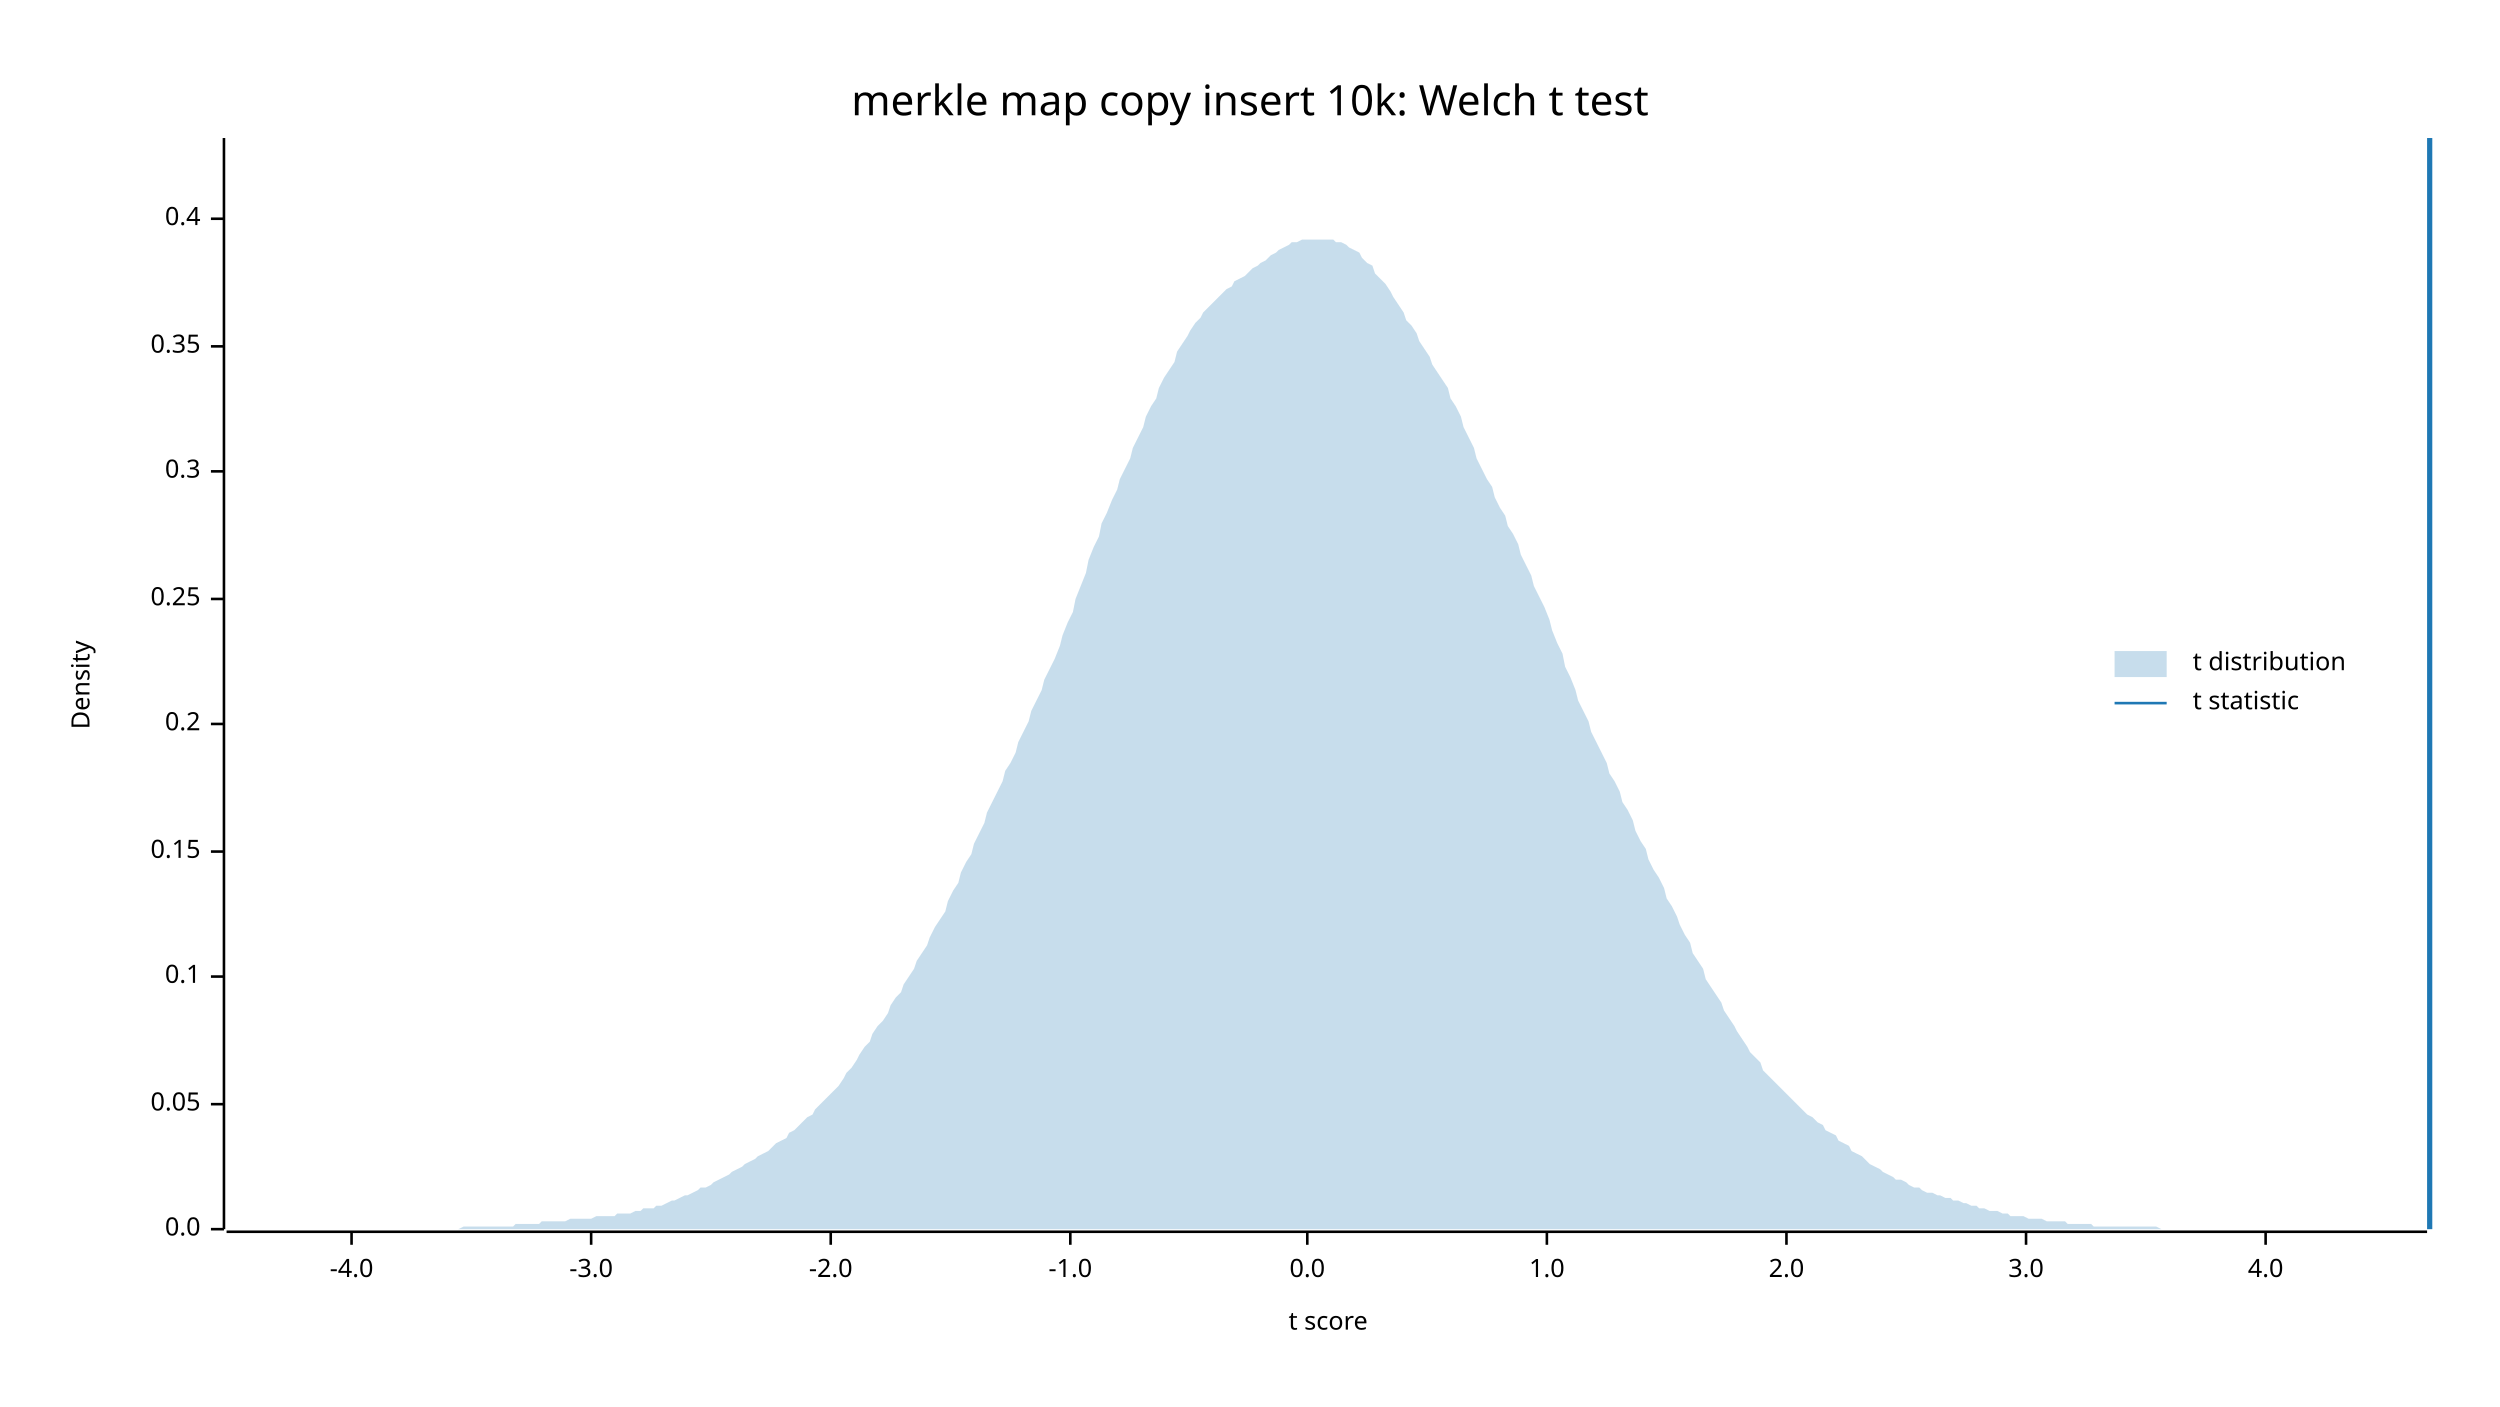
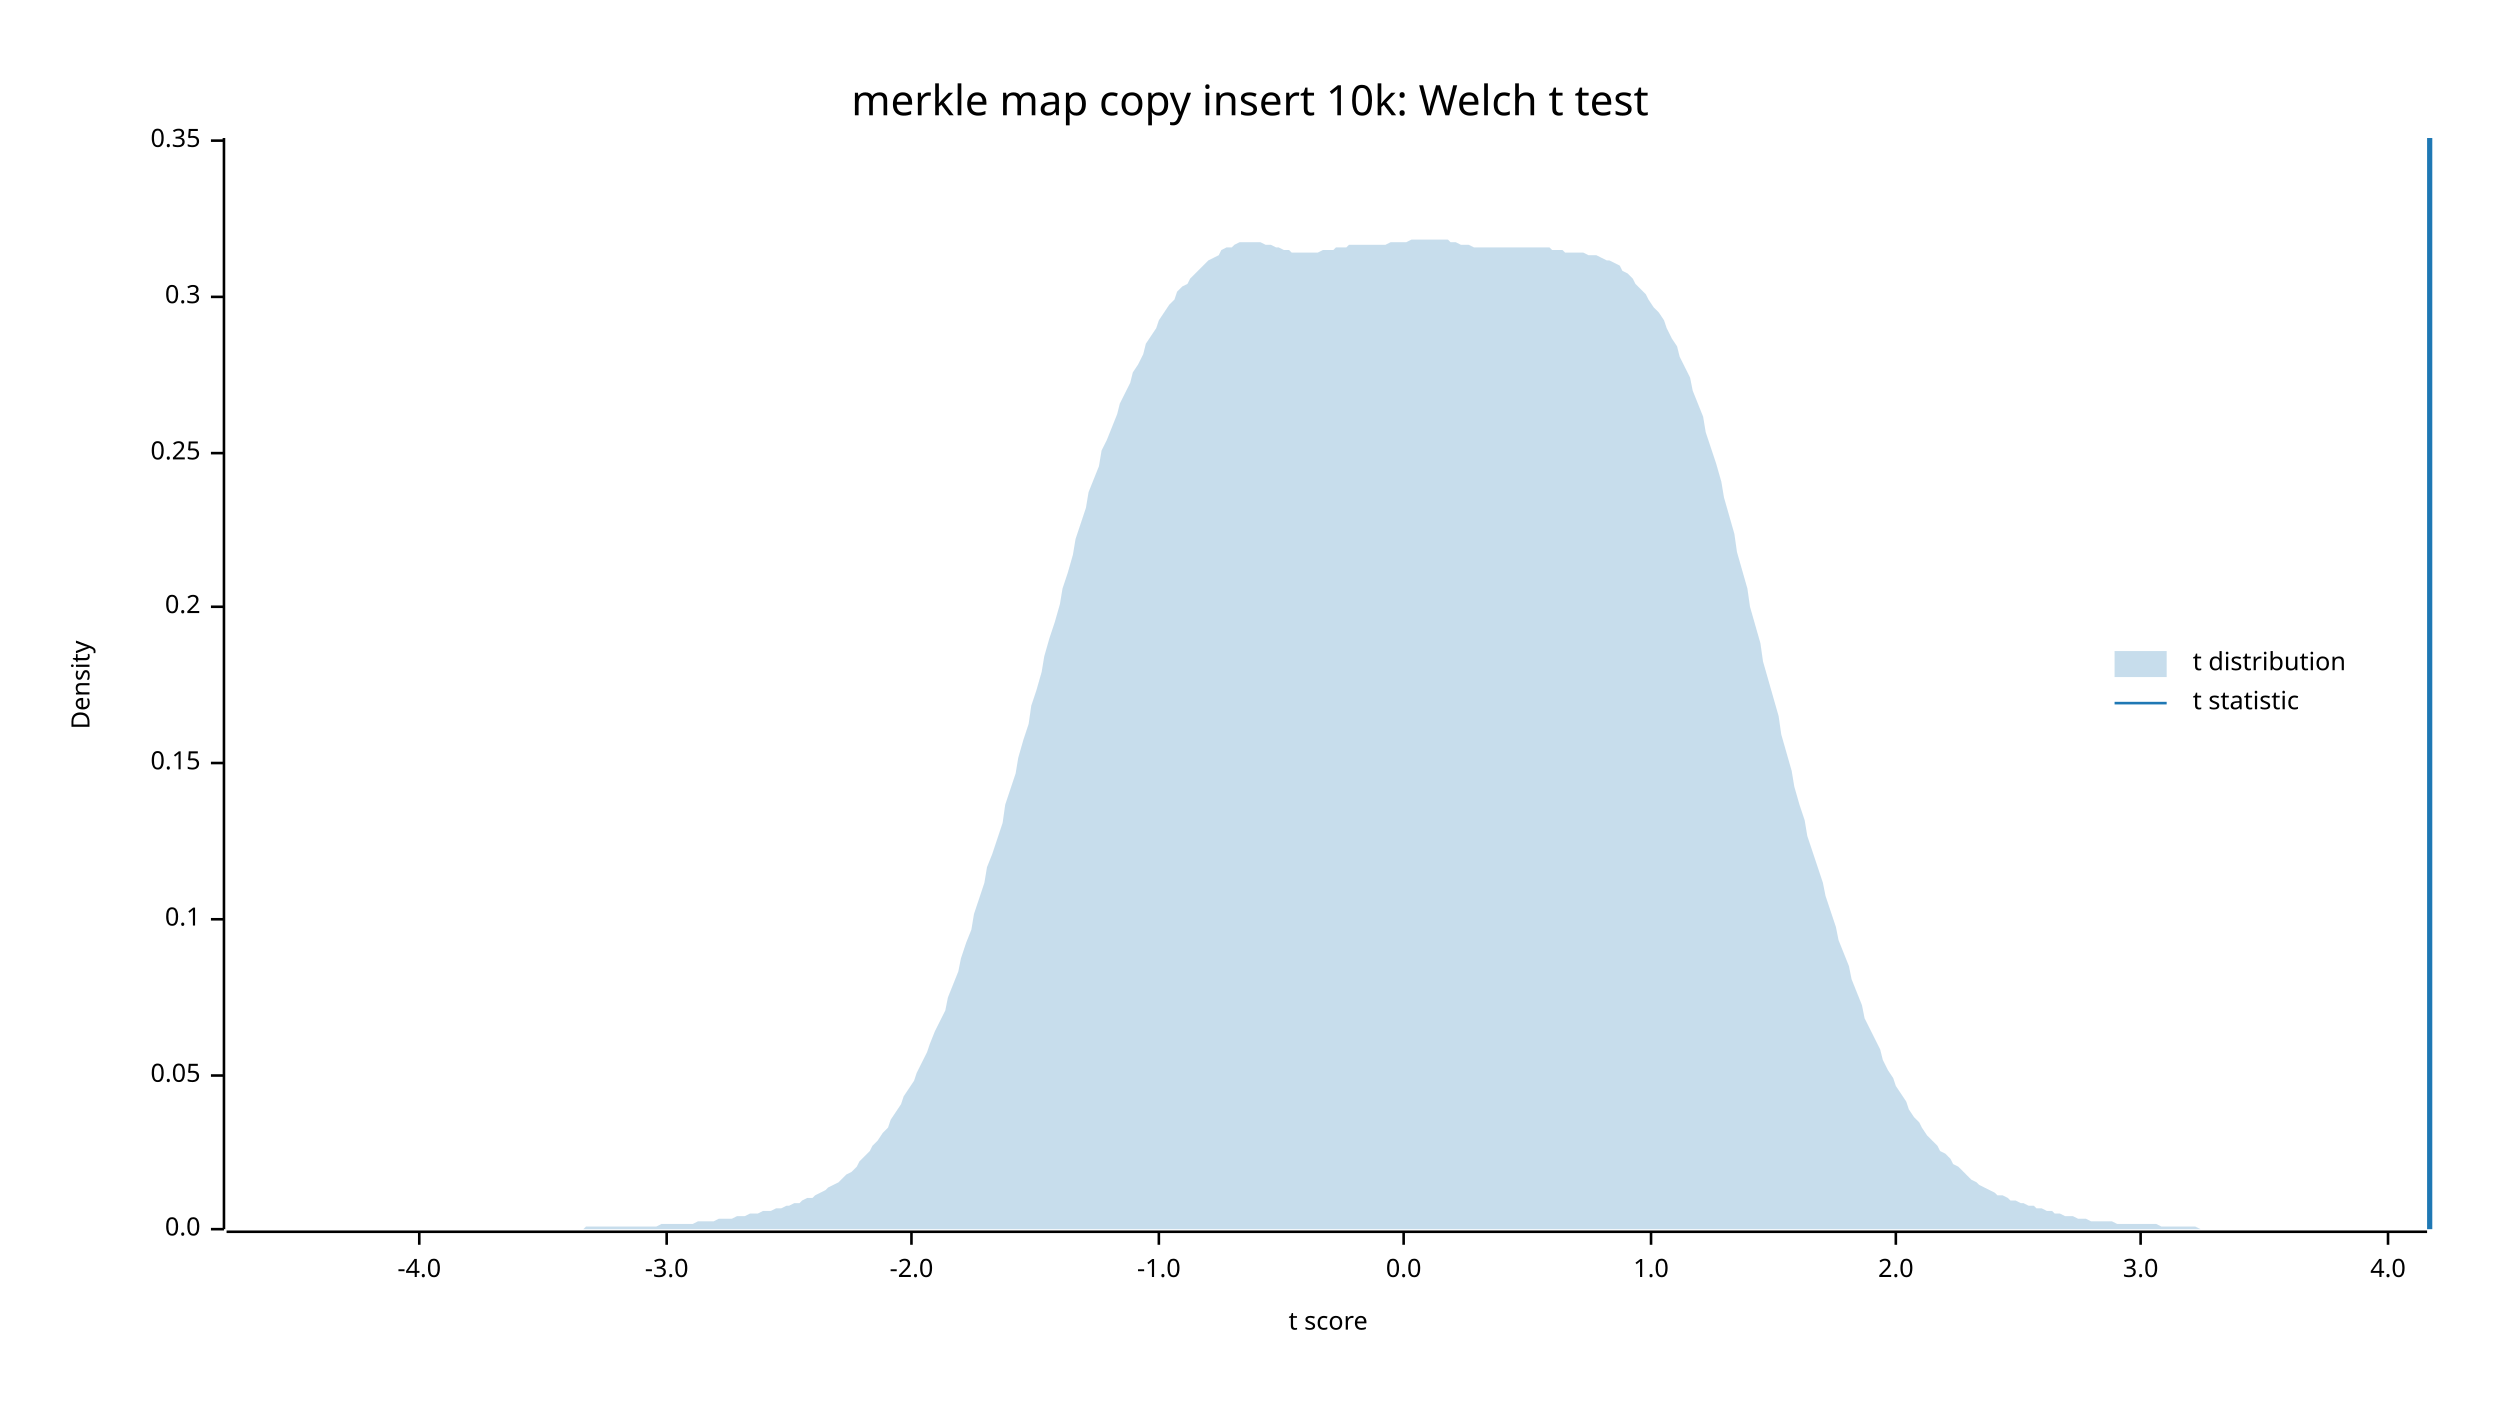
<svg xmlns="http://www.w3.org/2000/svg" width="960" height="540" viewBox="0 0 960 540">
  <text x="480" y="32" dy="0.76em" text-anchor="middle" font-family="sans-serif" font-size="16.129" opacity="1" fill="#000000">
merkle map copy insert 10k: Welch t test
</text>
  <text x="27" y="263" dy="0.76em" text-anchor="middle" font-family="sans-serif" font-size="9.677" opacity="1" fill="#000000" transform="rotate(270, 27, 263)">
Density
</text>
  <text x="510" y="513" dy="-0.5ex" text-anchor="middle" font-family="sans-serif" font-size="9.677" opacity="1" fill="#000000">
t score
</text>
  <polyline fill="none" opacity="1" stroke="#000000" stroke-width="1" points="86,53 86,472 " />
  <text x="77" y="472" dy="0.5ex" text-anchor="end" font-family="sans-serif" font-size="9.677" opacity="1" fill="#000000">
0.0
</text>
  <polyline fill="none" opacity="1" stroke="#000000" stroke-width="1" points="81,472 86,472 " />
-   <text x="77" y="424" dy="0.5ex" text-anchor="end" font-family="sans-serif" font-size="9.677" opacity="1" fill="#000000">
+   <text x="77" y="413" dy="0.5ex" text-anchor="end" font-family="sans-serif" font-size="9.677" opacity="1" fill="#000000">
0.05
</text>
-   <polyline fill="none" opacity="1" stroke="#000000" stroke-width="1" points="81,424 86,424 " />
-   <text x="77" y="375" dy="0.5ex" text-anchor="end" font-family="sans-serif" font-size="9.677" opacity="1" fill="#000000">
+   <polyline fill="none" opacity="1" stroke="#000000" stroke-width="1" points="81,413 86,413 " />
+   <text x="77" y="353" dy="0.5ex" text-anchor="end" font-family="sans-serif" font-size="9.677" opacity="1" fill="#000000">
0.1
</text>
-   <polyline fill="none" opacity="1" stroke="#000000" stroke-width="1" points="81,375 86,375 " />
-   <text x="77" y="327" dy="0.5ex" text-anchor="end" font-family="sans-serif" font-size="9.677" opacity="1" fill="#000000">
+   <polyline fill="none" opacity="1" stroke="#000000" stroke-width="1" points="81,353 86,353 " />
+   <text x="77" y="293" dy="0.5ex" text-anchor="end" font-family="sans-serif" font-size="9.677" opacity="1" fill="#000000">
0.15
</text>
-   <polyline fill="none" opacity="1" stroke="#000000" stroke-width="1" points="81,327 86,327 " />
-   <text x="77" y="278" dy="0.5ex" text-anchor="end" font-family="sans-serif" font-size="9.677" opacity="1" fill="#000000">
+   <polyline fill="none" opacity="1" stroke="#000000" stroke-width="1" points="81,293 86,293 " />
+   <text x="77" y="233" dy="0.5ex" text-anchor="end" font-family="sans-serif" font-size="9.677" opacity="1" fill="#000000">
0.2
</text>
-   <polyline fill="none" opacity="1" stroke="#000000" stroke-width="1" points="81,278 86,278 " />
-   <text x="77" y="230" dy="0.5ex" text-anchor="end" font-family="sans-serif" font-size="9.677" opacity="1" fill="#000000">
+   <polyline fill="none" opacity="1" stroke="#000000" stroke-width="1" points="81,233 86,233 " />
+   <text x="77" y="174" dy="0.5ex" text-anchor="end" font-family="sans-serif" font-size="9.677" opacity="1" fill="#000000">
0.25
</text>
-   <polyline fill="none" opacity="1" stroke="#000000" stroke-width="1" points="81,230 86,230 " />
-   <text x="77" y="181" dy="0.5ex" text-anchor="end" font-family="sans-serif" font-size="9.677" opacity="1" fill="#000000">
+   <polyline fill="none" opacity="1" stroke="#000000" stroke-width="1" points="81,174 86,174 " />
+   <text x="77" y="114" dy="0.5ex" text-anchor="end" font-family="sans-serif" font-size="9.677" opacity="1" fill="#000000">
0.3
</text>
-   <polyline fill="none" opacity="1" stroke="#000000" stroke-width="1" points="81,181 86,181 " />
-   <text x="77" y="133" dy="0.5ex" text-anchor="end" font-family="sans-serif" font-size="9.677" opacity="1" fill="#000000">
+   <polyline fill="none" opacity="1" stroke="#000000" stroke-width="1" points="81,114 86,114 " />
+   <text x="77" y="54" dy="0.5ex" text-anchor="end" font-family="sans-serif" font-size="9.677" opacity="1" fill="#000000">
0.35
</text>
-   <polyline fill="none" opacity="1" stroke="#000000" stroke-width="1" points="81,133 86,133 " />
-   <text x="77" y="84" dy="0.5ex" text-anchor="end" font-family="sans-serif" font-size="9.677" opacity="1" fill="#000000">
- 0.4
- </text>
-   <polyline fill="none" opacity="1" stroke="#000000" stroke-width="1" points="81,84 86,84 " />
+   <polyline fill="none" opacity="1" stroke="#000000" stroke-width="1" points="81,54 86,54 " />
  <polyline fill="none" opacity="1" stroke="#000000" stroke-width="1" points="87,473 932,473 " />
-   <text x="135" y="483" dy="0.76em" text-anchor="middle" font-family="sans-serif" font-size="9.677" opacity="1" fill="#000000">
+   <text x="161" y="483" dy="0.76em" text-anchor="middle" font-family="sans-serif" font-size="9.677" opacity="1" fill="#000000">
-4.0
</text>
-   <polyline fill="none" opacity="1" stroke="#000000" stroke-width="1" points="135,473 135,478 " />
-   <text x="227" y="483" dy="0.76em" text-anchor="middle" font-family="sans-serif" font-size="9.677" opacity="1" fill="#000000">
+   <polyline fill="none" opacity="1" stroke="#000000" stroke-width="1" points="161,473 161,478 " />
+   <text x="256" y="483" dy="0.76em" text-anchor="middle" font-family="sans-serif" font-size="9.677" opacity="1" fill="#000000">
-3.0
</text>
-   <polyline fill="none" opacity="1" stroke="#000000" stroke-width="1" points="227,473 227,478 " />
-   <text x="319" y="483" dy="0.76em" text-anchor="middle" font-family="sans-serif" font-size="9.677" opacity="1" fill="#000000">
+   <polyline fill="none" opacity="1" stroke="#000000" stroke-width="1" points="256,473 256,478 " />
+   <text x="350" y="483" dy="0.76em" text-anchor="middle" font-family="sans-serif" font-size="9.677" opacity="1" fill="#000000">
-2.0
</text>
-   <polyline fill="none" opacity="1" stroke="#000000" stroke-width="1" points="319,473 319,478 " />
-   <text x="411" y="483" dy="0.76em" text-anchor="middle" font-family="sans-serif" font-size="9.677" opacity="1" fill="#000000">
+   <polyline fill="none" opacity="1" stroke="#000000" stroke-width="1" points="350,473 350,478 " />
+   <text x="445" y="483" dy="0.76em" text-anchor="middle" font-family="sans-serif" font-size="9.677" opacity="1" fill="#000000">
-1.0
</text>
-   <polyline fill="none" opacity="1" stroke="#000000" stroke-width="1" points="411,473 411,478 " />
-   <text x="502" y="483" dy="0.76em" text-anchor="middle" font-family="sans-serif" font-size="9.677" opacity="1" fill="#000000">
+   <polyline fill="none" opacity="1" stroke="#000000" stroke-width="1" points="445,473 445,478 " />
+   <text x="539" y="483" dy="0.76em" text-anchor="middle" font-family="sans-serif" font-size="9.677" opacity="1" fill="#000000">
0.0
</text>
-   <polyline fill="none" opacity="1" stroke="#000000" stroke-width="1" points="502,473 502,478 " />
-   <text x="594" y="483" dy="0.76em" text-anchor="middle" font-family="sans-serif" font-size="9.677" opacity="1" fill="#000000">
+   <polyline fill="none" opacity="1" stroke="#000000" stroke-width="1" points="539,473 539,478 " />
+   <text x="634" y="483" dy="0.76em" text-anchor="middle" font-family="sans-serif" font-size="9.677" opacity="1" fill="#000000">
1.0
</text>
-   <polyline fill="none" opacity="1" stroke="#000000" stroke-width="1" points="594,473 594,478 " />
-   <text x="686" y="483" dy="0.76em" text-anchor="middle" font-family="sans-serif" font-size="9.677" opacity="1" fill="#000000">
+   <polyline fill="none" opacity="1" stroke="#000000" stroke-width="1" points="634,473 634,478 " />
+   <text x="728" y="483" dy="0.76em" text-anchor="middle" font-family="sans-serif" font-size="9.677" opacity="1" fill="#000000">
2.0
</text>
-   <polyline fill="none" opacity="1" stroke="#000000" stroke-width="1" points="686,473 686,478 " />
-   <text x="778" y="483" dy="0.76em" text-anchor="middle" font-family="sans-serif" font-size="9.677" opacity="1" fill="#000000">
+   <polyline fill="none" opacity="1" stroke="#000000" stroke-width="1" points="728,473 728,478 " />
+   <text x="822" y="483" dy="0.76em" text-anchor="middle" font-family="sans-serif" font-size="9.677" opacity="1" fill="#000000">
3.0
</text>
-   <polyline fill="none" opacity="1" stroke="#000000" stroke-width="1" points="778,473 778,478 " />
-   <text x="870" y="483" dy="0.76em" text-anchor="middle" font-family="sans-serif" font-size="9.677" opacity="1" fill="#000000">
+   <polyline fill="none" opacity="1" stroke="#000000" stroke-width="1" points="822,473 822,478 " />
+   <text x="917" y="483" dy="0.76em" text-anchor="middle" font-family="sans-serif" font-size="9.677" opacity="1" fill="#000000">
4.0
</text>
-   <polyline fill="none" opacity="1" stroke="#000000" stroke-width="1" points="870,473 870,478 " />
-   <polygon opacity="0.25" fill="#1F78B4" points="87,472 88,472 90,472 92,472 93,472 95,472 97,472 98,472 100,472 102,472 103,472 105,472 107,472 109,472 110,472 112,472 114,472 115,472 117,472 119,472 120,472 122,472 124,472 125,472 127,472 129,472 131,472 132,472 134,472 136,472 137,472 139,472 141,472 142,472 144,472 146,472 147,472 149,472 151,472 153,472 154,472 156,472 158,472 159,472 161,472 163,472 164,472 166,472 168,472 169,472 171,472 173,472 175,472 176,472 178,471 180,471 181,471 183,471 185,471 186,471 188,471 190,471 191,471 193,471 195,471 197,471 198,470 200,470 202,470 203,470 205,470 207,470 208,469 210,469 212,469 214,469 215,469 217,469 219,468 220,468 222,468 224,468 225,468 227,468 229,467 230,467 232,467 234,467 236,467 237,466 239,466 241,466 242,466 244,465 246,465 247,464 249,464 251,464 252,463 254,463 256,462 258,461 259,461 261,460 263,459 264,459 266,458 268,457 269,456 271,456 273,455 274,454 276,453 278,452 280,451 281,450 283,449 285,448 286,447 288,446 290,445 291,444 293,443 295,442 296,441 298,439 300,438 302,437 303,435 305,434 307,432 308,431 310,429 312,428 313,426 315,424 317,422 318,421 320,419 322,417 324,414 325,412 327,410 329,407 330,405 332,402 334,400 335,397 337,394 339,392 341,389 342,386 344,383 346,381 347,378 349,375 351,372 352,369 354,366 356,363 357,360 359,356 361,353 363,350 364,346 366,342 368,339 369,335 371,331 373,328 374,324 376,320 378,316 379,312 381,308 383,304 385,300 386,296 388,293 390,289 391,285 393,281 395,277 396,273 398,269 400,265 401,261 403,257 405,253 407,248 408,244 410,239 412,235 413,230 415,225 417,220 418,215 420,210 422,206 423,201 425,197 427,192 429,188 430,184 432,180 434,176 435,172 437,168 439,164 440,160 442,156 444,153 445,149 447,145 449,142 451,139 452,135 454,132 456,129 457,127 459,124 461,122 462,120 464,118 466,116 468,114 469,113 471,111 473,110 474,108 476,107 478,106 479,105 481,103 483,102 484,101 486,100 488,98 490,97 491,96 493,95 495,94 496,93 498,93 500,92 501,92 503,92 505,92 506,92 508,92 510,92 512,92 513,93 515,93 517,94 518,95 520,96 522,97 523,99 525,101 527,102 528,105 530,107 532,109 534,112 535,114 537,117 539,120 540,123 542,125 544,128 545,131 547,134 549,137 550,140 552,143 554,146 556,149 557,153 559,156 561,160 562,164 564,168 566,172 567,176 569,180 571,184 573,187 574,191 576,195 578,198 579,202 581,205 583,209 584,213 586,217 588,221 589,225 591,229 593,233 595,238 596,242 598,247 600,251 601,256 603,260 605,265 606,269 608,273 610,277 611,281 613,285 615,289 617,293 618,297 620,300 622,304 623,308 625,311 627,315 628,319 630,323 632,326 633,330 635,334 637,337 639,341 640,345 642,348 644,352 645,355 647,359 649,362 650,366 652,369 654,372 655,376 657,379 659,382 661,385 662,388 664,391 666,394 667,396 669,399 671,402 672,404 674,406 676,408 677,411 679,413 681,415 683,417 684,418 686,420 688,422 689,423 691,425 693,427 694,428 696,429 698,431 700,432 701,434 703,435 705,436 706,438 708,439 710,440 711,442 713,443 715,444 716,445 718,447 720,448 722,449 723,450 725,451 727,452 728,453 730,453 732,454 733,455 735,456 737,456 738,457 740,458 742,458 744,459 745,459 747,460 749,460 750,461 752,461 754,462 755,462 757,463 759,463 760,464 762,464 764,465 766,465 767,465 769,466 771,466 772,467 774,467 776,467 777,467 779,468 781,468 782,468 784,468 786,469 788,469 789,469 791,469 793,469 794,470 796,470 798,470 799,470 801,470 803,470 804,471 806,471 808,471 810,471 811,471 813,471 815,471 816,471 818,471 820,471 821,471 823,471 825,471 827,471 828,471 830,472 832,472 833,472 835,472 837,472 838,472 840,472 842,472 843,472 845,472 847,472 849,472 850,472 852,472 854,472 855,472 857,472 859,472 860,472 862,472 864,472 865,472 867,472 869,472 871,472 872,472 874,472 876,472 877,472 879,472 881,472 882,472 884,472 886,472 887,472 889,472 891,472 893,472 894,472 896,472 898,472 899,472 901,472 903,472 904,472 906,472 908,472 909,472 911,472 913,472 915,472 916,472 918,472 920,472 921,472 923,472 925,472 926,472 928,472 930,472 932,472 932,472 87,472 " />
+   <polyline fill="none" opacity="1" stroke="#000000" stroke-width="1" points="917,473 917,478 " />
+   <polygon opacity="0.25" fill="#1F78B4" points="87,472 88,472 90,472 92,472 93,472 95,472 97,472 98,472 100,472 102,472 103,472 105,472 107,472 109,472 110,472 112,472 114,472 115,472 117,472 119,472 120,472 122,472 124,472 125,472 127,472 129,472 131,472 132,472 134,472 136,472 137,472 139,472 141,472 142,472 144,472 146,472 147,472 149,472 151,472 153,472 154,472 156,472 158,472 159,472 161,472 163,472 164,472 166,472 168,472 169,472 171,472 173,472 175,472 176,472 178,472 180,472 181,472 183,472 185,472 186,472 188,472 190,472 191,472 193,472 195,472 197,472 198,472 200,472 202,472 203,472 205,472 207,472 208,472 210,472 212,472 214,472 215,472 217,472 219,472 220,472 222,472 224,472 225,471 227,471 229,471 230,471 232,471 234,471 236,471 237,471 239,471 241,471 242,471 244,471 246,471 247,471 249,471 251,471 252,471 254,470 256,470 258,470 259,470 261,470 263,470 264,470 266,470 268,469 269,469 271,469 273,469 274,469 276,468 278,468 280,468 281,468 283,467 285,467 286,467 288,466 290,466 291,466 293,465 295,465 296,465 298,464 300,464 302,463 303,463 305,462 307,462 308,461 310,460 312,460 313,459 315,458 317,457 318,456 320,455 322,454 324,452 325,451 327,450 329,448 330,446 332,444 334,442 335,440 337,438 339,435 341,433 342,430 344,427 346,424 347,421 349,418 351,415 352,412 354,408 356,404 357,401 359,396 361,392 363,388 364,383 366,378 368,373 369,368 371,362 373,357 374,351 376,345 378,339 379,333 381,328 383,322 385,316 386,309 388,303 390,297 391,291 393,284 395,278 396,271 398,265 400,258 401,252 403,245 405,239 407,232 408,226 410,220 412,213 413,207 415,201 417,195 418,189 420,184 422,179 423,173 425,169 427,164 429,159 430,155 432,151 434,147 435,143 437,140 439,136 440,132 442,129 444,126 445,123 447,120 449,117 451,115 452,112 454,110 456,109 457,107 459,105 461,103 462,102 464,100 466,99 468,98 469,96 471,95 473,95 474,94 476,93 478,93 479,93 481,93 483,93 484,93 486,94 488,94 490,95 491,95 493,96 495,96 496,97 498,97 500,97 501,97 503,97 505,97 506,97 508,96 510,96 512,96 513,95 515,95 517,95 518,94 520,94 522,94 523,94 525,94 527,94 528,94 530,94 532,94 534,93 535,93 537,93 539,93 540,93 542,92 544,92 545,92 547,92 549,92 550,92 552,92 554,92 556,92 557,93 559,93 561,94 562,94 564,94 566,95 567,95 569,95 571,95 573,95 574,95 576,95 578,95 579,95 581,95 583,95 584,95 586,95 588,95 589,95 591,95 593,95 595,95 596,96 598,96 600,96 601,97 603,97 605,97 606,97 608,97 610,98 611,98 613,98 615,99 617,100 618,100 620,101 622,102 623,104 625,105 627,107 628,109 630,111 632,113 633,115 635,118 637,120 639,123 640,126 642,130 644,133 645,137 647,141 649,145 650,150 652,155 654,160 655,166 657,172 659,178 661,185 662,191 664,198 666,205 667,212 669,219 671,226 672,233 674,240 676,247 677,254 679,261 681,268 683,275 684,282 686,289 688,296 689,302 691,309 693,315 694,321 696,327 698,333 700,339 701,344 703,350 705,356 706,361 708,366 710,371 711,376 713,381 715,386 716,391 718,395 720,399 722,403 723,407 725,411 727,414 728,417 730,420 732,423 733,426 735,429 737,431 738,433 740,436 742,438 744,440 745,442 747,443 749,445 750,447 752,448 754,450 755,451 757,453 759,454 760,455 762,456 764,457 766,458 767,459 769,459 771,460 772,461 774,461 776,462 777,462 779,463 781,463 782,464 784,464 786,465 788,465 789,466 791,466 793,467 794,467 796,467 798,468 799,468 801,468 803,469 804,469 806,469 808,469 810,469 811,469 813,470 815,470 816,470 818,470 820,470 821,470 823,470 825,470 827,470 828,470 830,471 832,471 833,471 835,471 837,471 838,471 840,471 842,471 843,471 845,472 847,472 849,472 850,472 852,472 854,472 855,472 857,472 859,472 860,472 862,472 864,472 865,472 867,472 869,472 871,472 872,472 874,472 876,472 877,472 879,472 881,472 882,472 884,472 886,472 887,472 889,472 891,472 893,472 894,472 896,472 898,472 899,472 901,472 903,472 904,472 906,472 908,472 909,472 911,472 913,472 915,472 916,472 918,472 920,472 921,472 923,472 925,472 926,472 928,472 930,472 932,472 932,472 87,472 " />
  <polyline fill="none" opacity="1" stroke="#1F78B4" stroke-width="2" points="933,472 933,53 " />
  <text x="842" y="250" dy="0.76em" text-anchor="start" font-family="sans-serif" font-size="9.677" opacity="1" fill="#000000">
t distribution
</text>
  <text x="842" y="265" dy="0.76em" text-anchor="start" font-family="sans-serif" font-size="9.677" opacity="1" fill="#000000">
t statistic
</text>
  <rect x="812" y="250" width="20" height="10" opacity="0.25" fill="#1F78B4" stroke="none" />
  <polyline fill="none" opacity="1" stroke="#1F78B4" stroke-width="1" points="812,270 832,270 " />
</svg>
